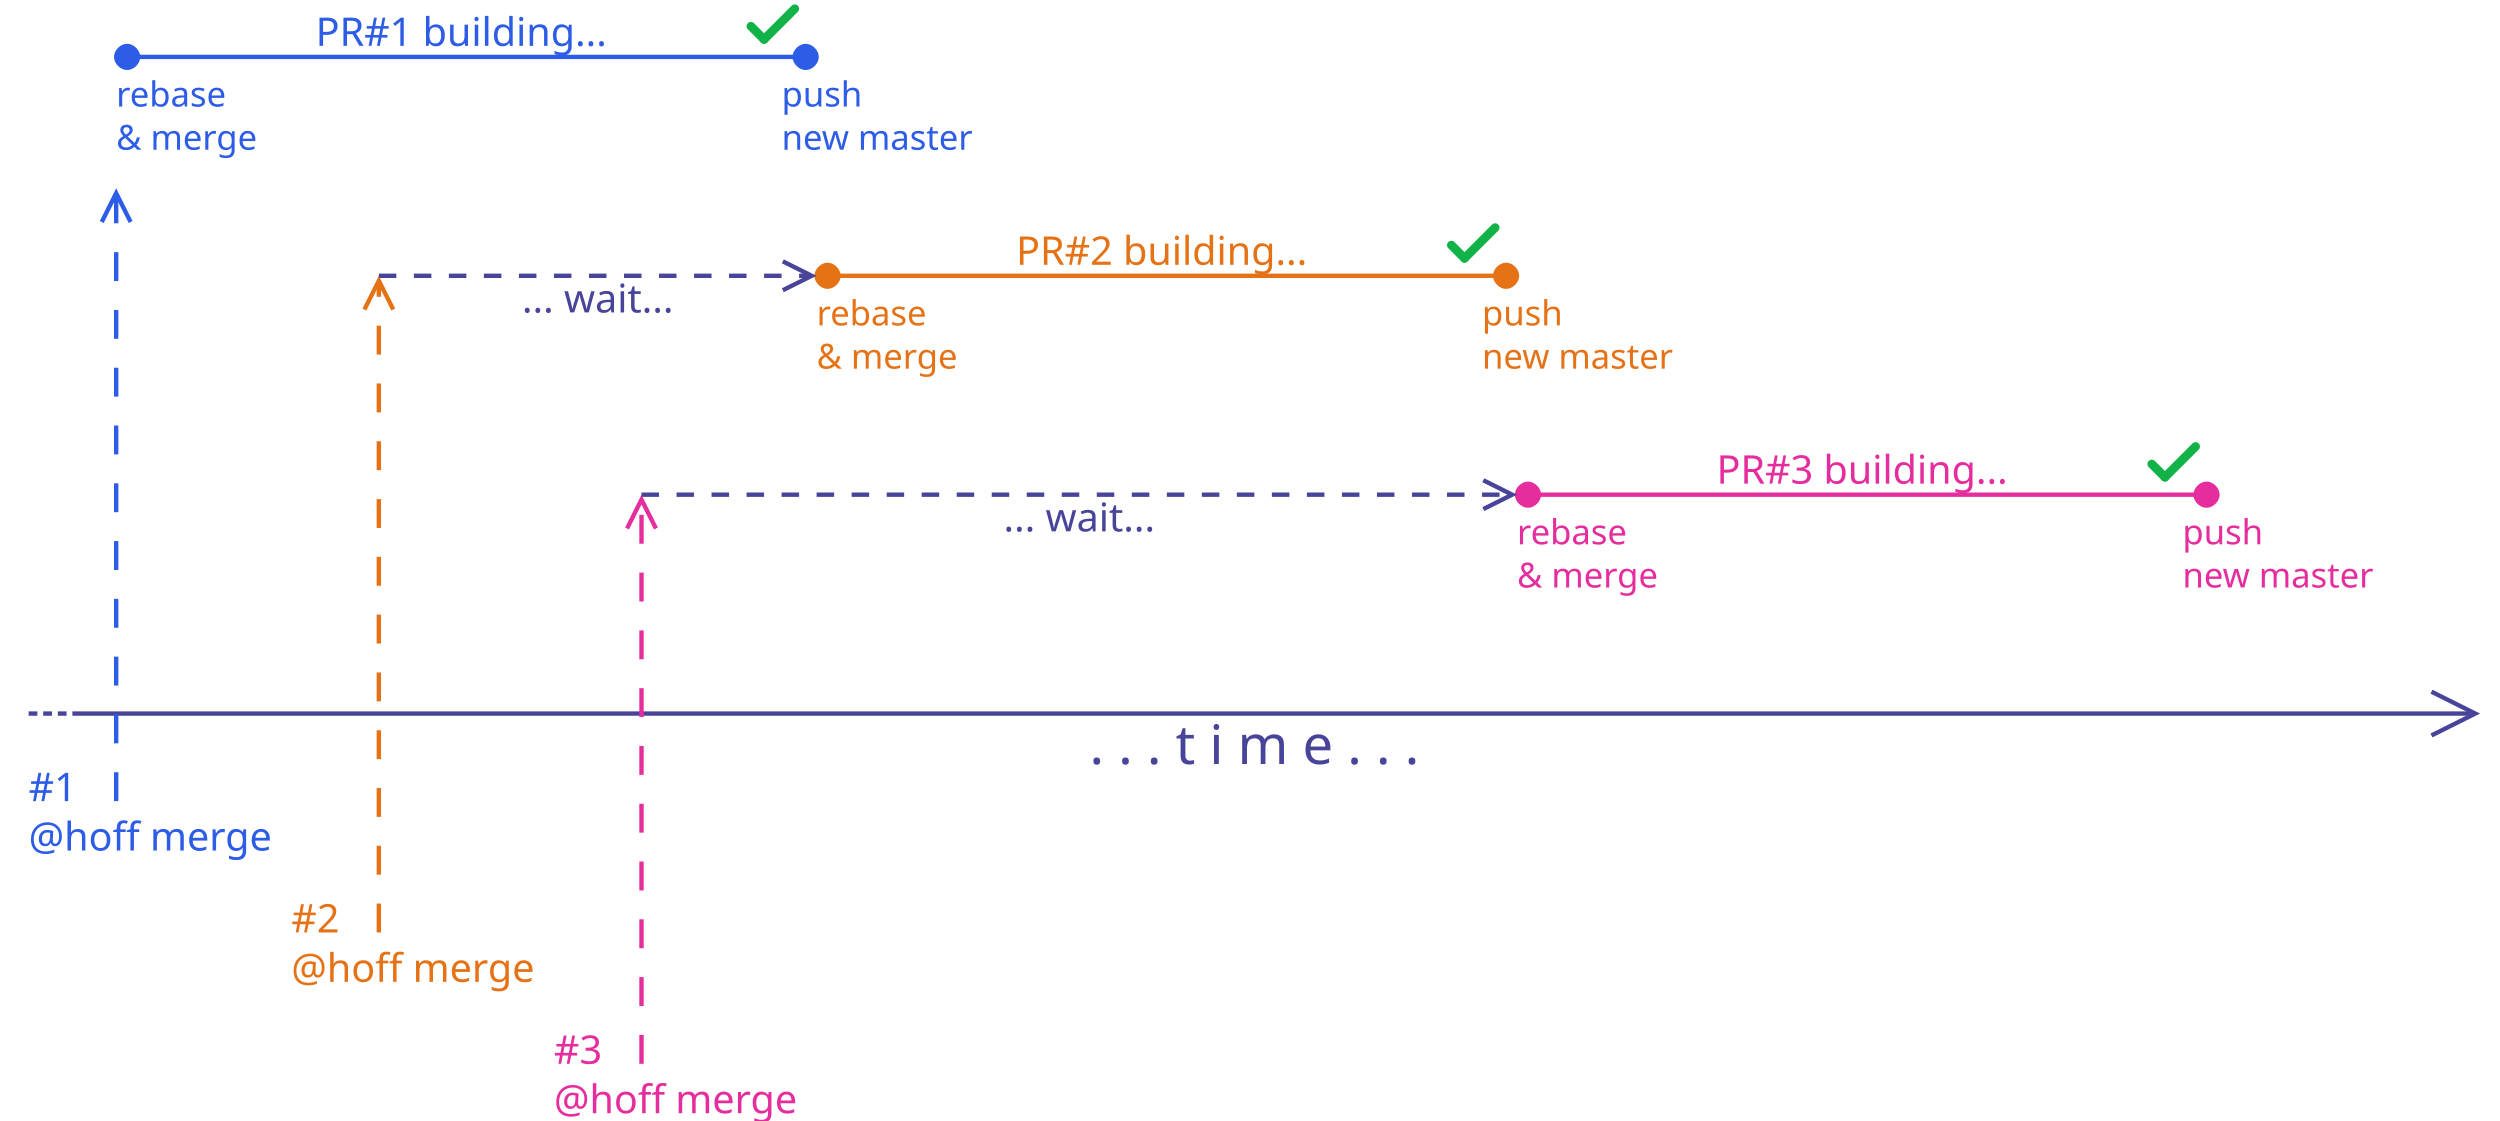
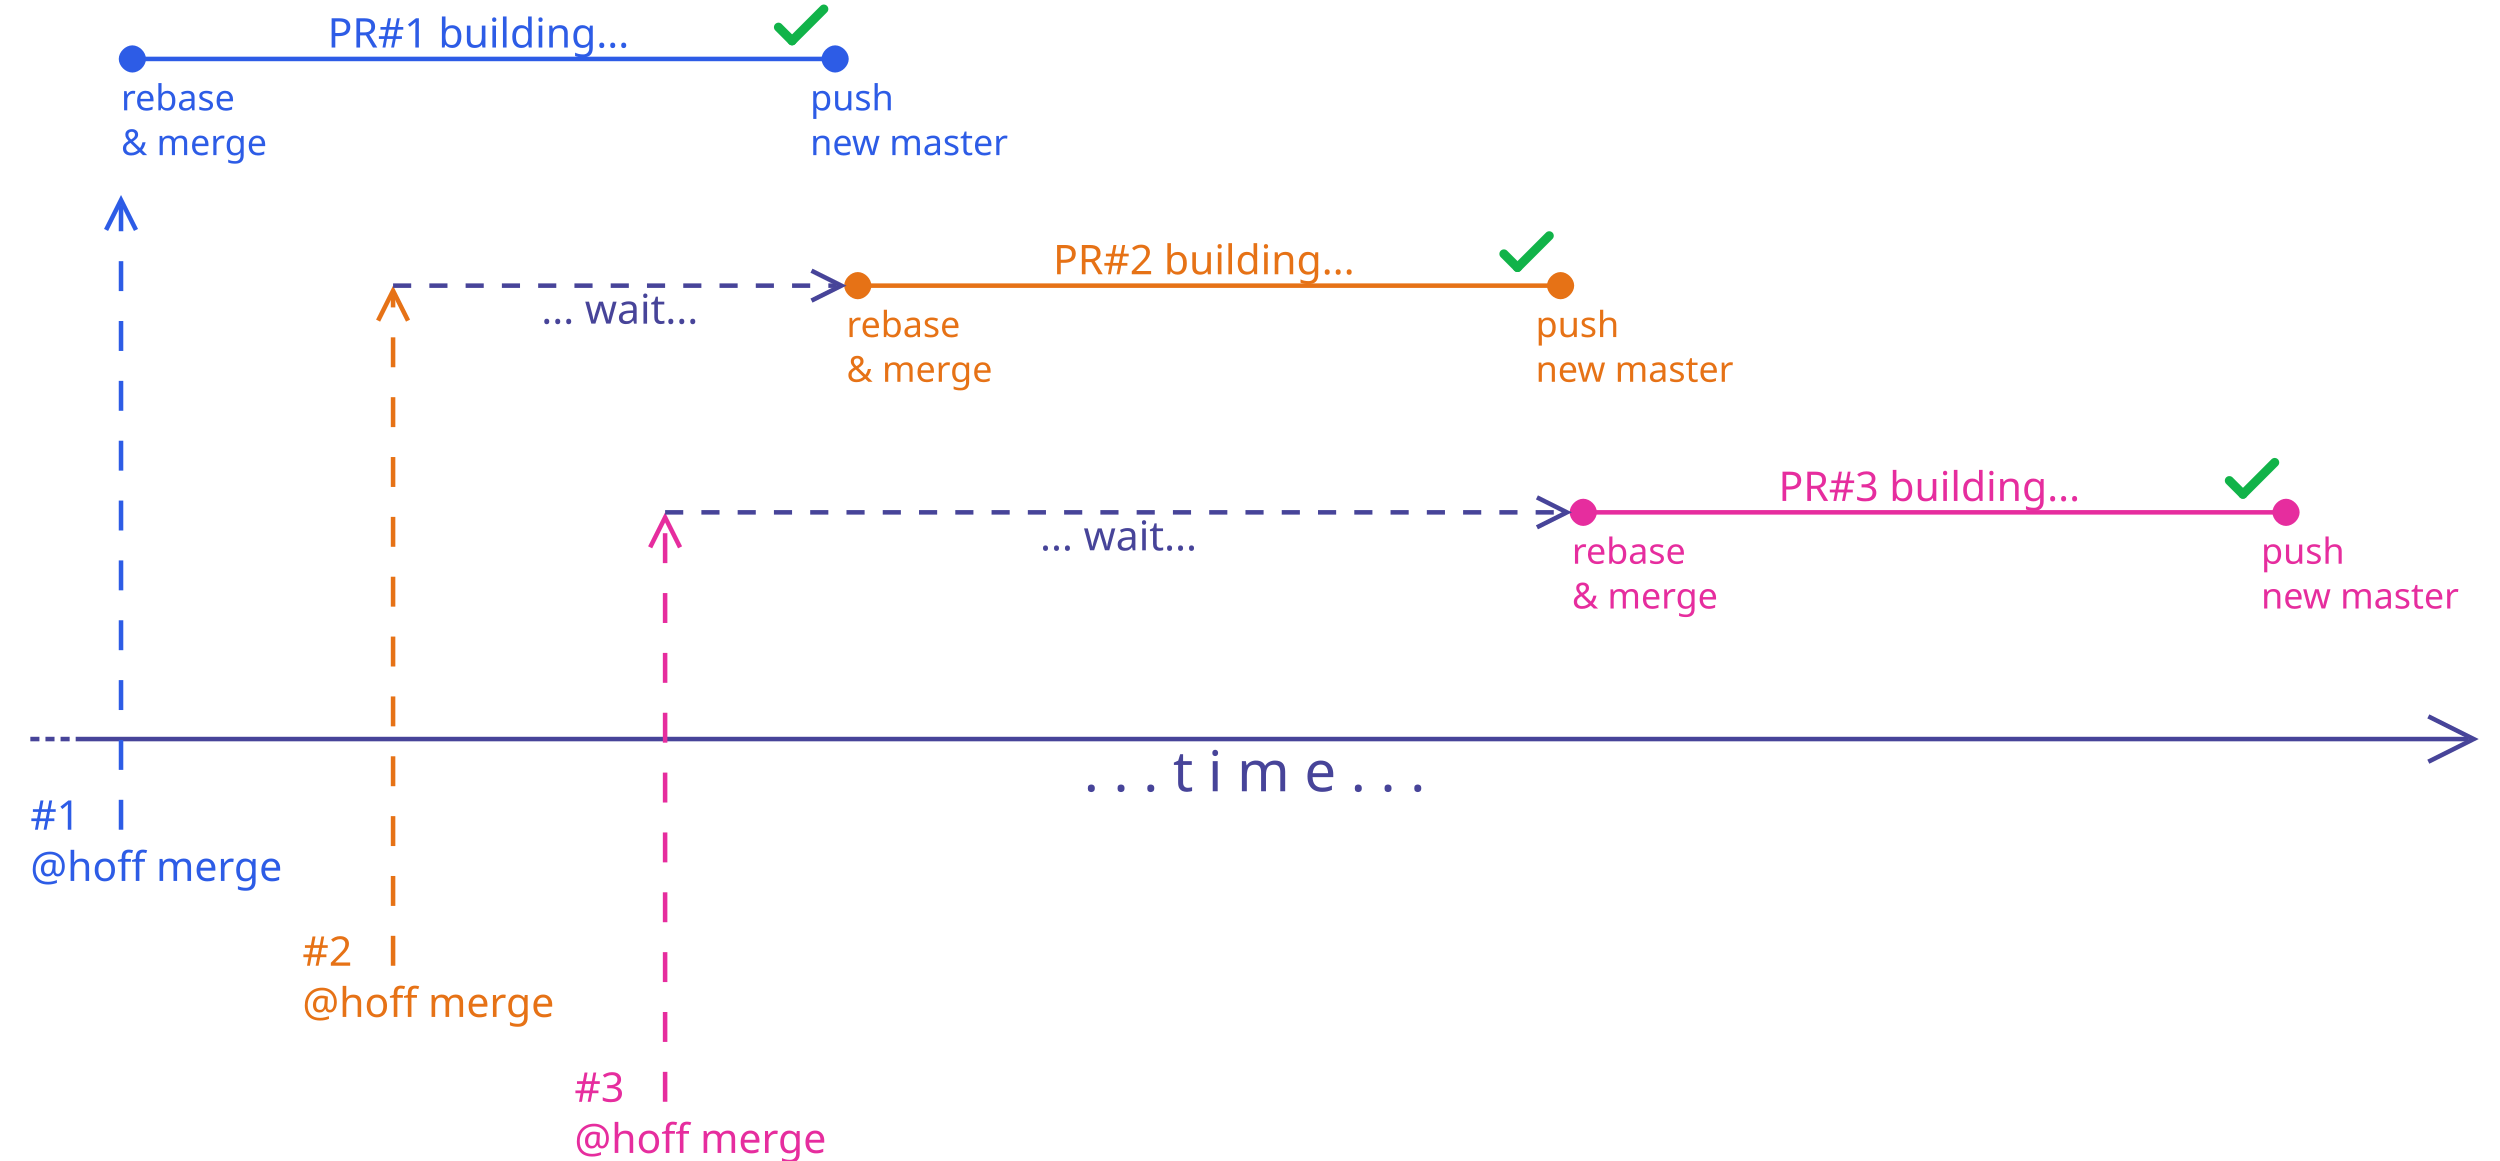
- <svg xmlns="http://www.w3.org/2000/svg" width="29cm" height="13cm" viewBox="-2 7 562 256">
+ <svg xmlns="http://www.w3.org/2000/svg" width="28cm" height="13cm" viewBox="-2 7 542 256">
  <g id="Background">
    <text font-size="9.031" style="fill: #2d5ce6; fill-opacity: 1; stroke: none;text-anchor:middle;font-family:sans-serif;font-style:normal;font-weight:normal" x="100" y="17.482">
      <tspan x="100" y="17.482">PR#1 building...</tspan>
      <tspan x="100" y="28.771" />
    </text>
    <g>
-       <line style="fill: none; stroke-opacity: 1; stroke-width: 1; stroke: #474499" x1="10" y1="170" x2="557.764" y2="170" />
+       <line style="fill: none; stroke-opacity: 1; stroke-width: 1; stroke: #474499" x1="10" y1="170" x2="537.764" y2="170" />
      <line style="fill: none; stroke-opacity: 1; stroke-width: 1; stroke: #474499" x1="0" y1="170" x2="2" y2="170" />
      <line style="fill: none; stroke-opacity: 1; stroke-width: 1; stroke: #474499" x1="3.333" y1="170" x2="5.333" y2="170" />
      <line style="fill: none; stroke-opacity: 1; stroke-width: 1; stroke: #474499" x1="6.667" y1="170" x2="8.667" y2="170" />
-       <polyline style="fill: none; stroke-opacity: 1; stroke-width: 1; stroke: #474499" points="548.882,175 558.882,170 548.882,165 " />
+       <polyline style="fill: none; stroke-opacity: 1; stroke-width: 1; stroke: #474499" points="528.882,175 538.882,170 528.882,165 " />
    </g>
-     <text font-size="12.418" style="fill: #474499; fill-opacity: 1; stroke: none;text-anchor:middle;font-family:sans-serif;font-style:normal;font-weight:normal" x="280" y="181.526">
-       <tspan x="280" y="181.526">. . . t i m e . . .</tspan>
+     <text font-size="12.418" style="fill: #474499; fill-opacity: 1; stroke: none;text-anchor:middle;font-family:sans-serif;font-style:normal;font-weight:normal" x="270" y="181.526">
+       <tspan x="270" y="181.526">. . . t i m e . . .</tspan>
    </text>
    <text font-size="7.902" style="fill: #2d5ce6; fill-opacity: 1; stroke: none;text-anchor:start;font-family:sans-serif;font-style:normal;font-weight:normal" x="172" y="31.335">
      <tspan x="172" y="31.335">push</tspan>
      <tspan x="172" y="41.213">new master</tspan>
    </text>
    <text font-size="7.902" style="fill: #2d5ce6; fill-opacity: 1; stroke: none;text-anchor:start;font-family:sans-serif;font-style:normal;font-weight:normal" x="20" y="31.335">
      <tspan x="20" y="31.335">rebase</tspan>
      <tspan x="20" y="41.213">&amp; merge</tspan>
    </text>
    <g>
      <line style="fill: none; stroke-opacity: 1; stroke-width: 1; stroke-dasharray: 6.6; stroke: #2d5ce6" x1="20" y1="190" x2="20" y2="52.236" />
      <polyline style="fill: none; stroke-opacity: 1; stroke-width: 1; stroke: #2d5ce6" points="23.3,57.718 20,51.118 16.7,57.718 " />
    </g>
    <text font-size="9.031" style="fill: #2d5ce6; fill-opacity: 1; stroke: none;text-anchor:start;font-family:sans-serif;font-style:normal;font-weight:normal" x="0" y="190">
      <tspan x="0" y="190">#1</tspan>
      <tspan x="0" y="201.289">@hoff merge</tspan>
    </text>
    <g>
      <line style="fill: none; stroke-opacity: 1; stroke-width: 1; stroke-dasharray: 6.6; stroke: #e67216" x1="80" y1="220" x2="80" y2="72.236" />
      <polyline style="fill: none; stroke-opacity: 1; stroke-width: 1; stroke: #e67216" points="83.3,77.718 80,71.118 76.7,77.718 " />
    </g>
    <text font-size="9.031" style="fill: #e67216; fill-opacity: 1; stroke: none;text-anchor:start;font-family:sans-serif;font-style:normal;font-weight:normal" x="60" y="220">
      <tspan x="60" y="220">#2</tspan>
      <tspan x="60" y="231.289">@hoff merge</tspan>
    </text>
    <g>
      <line style="fill: none; stroke-opacity: 1; stroke-width: 1; stroke-dasharray: 6.6; stroke: #e62d9e" x1="140" y1="250" x2="140" y2="122.236" />
      <polyline style="fill: none; stroke-opacity: 1; stroke-width: 1; stroke: #e62d9e" points="143.3,127.718 140,121.118 136.7,127.718 " />
    </g>
    <text font-size="9.031" style="fill: #e62d9e; fill-opacity: 1; stroke: none;text-anchor:start;font-family:sans-serif;font-style:normal;font-weight:normal" x="120" y="250">
      <tspan x="120" y="250">#3</tspan>
      <tspan x="120" y="261.289">@hoff merge</tspan>
    </text>
    <g>
      <line style="fill: none; stroke-opacity: 1; stroke-width: 1; stroke: #2d5ce6" x1="20" y1="20" x2="180" y2="20" />
      <path style="fill: #2d5ce6; fill-opacity: 1; stroke-opacity: 1; stroke-width: 1; stroke: #2d5ce6" fill-rule="evenodd" d="M 20 20 C 20,18.75 21.25,17.5 22.5,17.5 C 23.75,17.5 25,18.75 25,20 C 25,21.25 23.75,22.5 22.5,22.5 C 21.25,22.5 20,21.25 20,20z" />
      <path style="fill: #2d5ce6; fill-opacity: 1; stroke-opacity: 1; stroke-width: 1; stroke: #2d5ce6" fill-rule="evenodd" d="M 180 20 C 180,21.25 178.75,22.5 177.5,22.5 C 176.25,22.5 175,21.25 175,20 C 175,18.75 176.25,17.5 177.5,17.5 C 178.75,17.5 180,18.75 180,20z" />
    </g>
    <text font-size="9.031" style="fill: #e67216; fill-opacity: 1; stroke: none;text-anchor:middle;font-family:sans-serif;font-style:normal;font-weight:normal" x="260" y="67.482">
      <tspan x="260" y="67.482">PR#2 building...</tspan>
      <tspan x="260" y="78.771" />
    </text>
    <text font-size="7.902" style="fill: #e67216; fill-opacity: 1; stroke: none;text-anchor:start;font-family:sans-serif;font-style:normal;font-weight:normal" x="332" y="81.335">
      <tspan x="332" y="81.335">push</tspan>
      <tspan x="332" y="91.213">new master</tspan>
    </text>
    <text font-size="7.902" style="fill: #e67216; fill-opacity: 1; stroke: none;text-anchor:start;font-family:sans-serif;font-style:normal;font-weight:normal" x="180" y="81.335">
      <tspan x="180" y="81.335">rebase</tspan>
      <tspan x="180" y="91.213">&amp; merge</tspan>
    </text>
    <g>
      <line style="fill: none; stroke-opacity: 1; stroke-width: 1; stroke: #e67216" x1="180" y1="70" x2="340" y2="70" />
      <path style="fill: #e67216; fill-opacity: 1; stroke-opacity: 1; stroke-width: 1; stroke: #e67216" fill-rule="evenodd" d="M 180 70 C 180,68.75 181.25,67.5 182.5,67.5 C 183.75,67.5 185,68.75 185,70 C 185,71.25 183.75,72.5 182.5,72.5 C 181.25,72.5 180,71.25 180,70z" />
      <path style="fill: #e67216; fill-opacity: 1; stroke-opacity: 1; stroke-width: 1; stroke: #e67216" fill-rule="evenodd" d="M 340 70 C 340,71.25 338.75,72.5 337.5,72.5 C 336.25,72.5 335,71.25 335,70 C 335,68.75 336.25,67.5 337.5,67.5 C 338.75,67.5 340,68.75 340,70z" />
    </g>
    <text font-size="9.031" style="fill: #e62d9e; fill-opacity: 1; stroke: none;text-anchor:middle;font-family:sans-serif;font-style:normal;font-weight:normal" x="420" y="117.482">
      <tspan x="420" y="117.482">PR#3 building...</tspan>
      <tspan x="420" y="128.771" />
    </text>
    <text font-size="7.902" style="fill: #e62d9e; fill-opacity: 1; stroke: none;text-anchor:start;font-family:sans-serif;font-style:normal;font-weight:normal" x="492" y="131.335">
      <tspan x="492" y="131.335">push</tspan>
      <tspan x="492" y="141.213">new master</tspan>
    </text>
    <text font-size="7.902" style="fill: #e62d9e; fill-opacity: 1; stroke: none;text-anchor:start;font-family:sans-serif;font-style:normal;font-weight:normal" x="340" y="131.335">
      <tspan x="340" y="131.335">rebase</tspan>
      <tspan x="340" y="141.213">&amp; merge</tspan>
    </text>
    <g>
      <line style="fill: none; stroke-opacity: 1; stroke-width: 1; stroke: #e62d9e" x1="340" y1="120" x2="500" y2="120" />
      <path style="fill: #e62d9e; fill-opacity: 1; stroke-opacity: 1; stroke-width: 1; stroke: #e62d9e" fill-rule="evenodd" d="M 340 120 C 340,118.75 341.25,117.5 342.5,117.5 C 343.75,117.5 345,118.75 345,120 C 345,121.25 343.75,122.5 342.5,122.5 C 341.25,122.5 340,121.25 340,120z" />
      <path style="fill: #e62d9e; fill-opacity: 1; stroke-opacity: 1; stroke-width: 1; stroke: #e62d9e" fill-rule="evenodd" d="M 500 120 C 500,121.25 498.75,122.5 497.5,122.5 C 496.25,122.5 495,121.25 495,120 C 495,118.75 496.25,117.5 497.5,117.5 C 498.75,117.5 500,118.75 500,120z" />
    </g>
    <g>
      <line style="fill: none; stroke-opacity: 1; stroke-width: 1; stroke-dasharray: 4; stroke: #474499" x1="140" y1="120" x2="337.764" y2="120" />
      <polyline style="fill: none; stroke-opacity: 1; stroke-width: 1; stroke: #474499" points="332.282,123.3 338.882,120 332.282,116.7 " />
    </g>
    <text font-size="9.031" style="fill: #474499; fill-opacity: 1; stroke: none;text-anchor:middle;font-family:sans-serif;font-style:normal;font-weight:normal" x="240" y="128.383">
      <tspan x="240" y="128.383">... wait...</tspan>
    </text>
    <g>
      <line style="fill: none; stroke-opacity: 1; stroke-width: 1; stroke-dasharray: 4; stroke: #474499" x1="80" y1="70" x2="177.764" y2="70" />
      <polyline style="fill: none; stroke-opacity: 1; stroke-width: 1; stroke: #474499" points="172.282,73.3 178.882,70 172.282,66.7 " />
    </g>
    <text font-size="9.031" style="fill: #474499; fill-opacity: 1; stroke: none;text-anchor:middle;font-family:sans-serif;font-style:normal;font-weight:normal" x="130" y="78.383">
      <tspan x="130" y="78.383">... wait...</tspan>
    </text>
    <g transform="matrix(1,0,0,1,-15,7)">
      <line style="fill: none; stroke-opacity: 1; stroke-width: 2; stroke-linecap: round; stroke: #11b349" x1="183" y1="9" x2="190" y2="2" />
      <line style="fill: none; stroke-opacity: 1; stroke-width: 2; stroke-linecap: round; stroke: #11b349" x1="180" y1="6" x2="183" y2="9" />
    </g>
    <g transform="matrix(1,0,0,1,145,57)">
      <line style="fill: none; stroke-opacity: 1; stroke-width: 2; stroke-linecap: round; stroke: #11b349" x1="183" y1="9" x2="190" y2="2" />
      <line style="fill: none; stroke-opacity: 1; stroke-width: 2; stroke-linecap: round; stroke: #11b349" x1="180" y1="6" x2="183" y2="9" />
    </g>
    <g transform="matrix(1,0,0,1,305,107)">
      <line style="fill: none; stroke-opacity: 1; stroke-width: 2; stroke-linecap: round; stroke: #11b349" x1="183" y1="9" x2="190" y2="2" />
      <line style="fill: none; stroke-opacity: 1; stroke-width: 2; stroke-linecap: round; stroke: #11b349" x1="180" y1="6" x2="183" y2="9" />
    </g>
  </g>
</svg>
